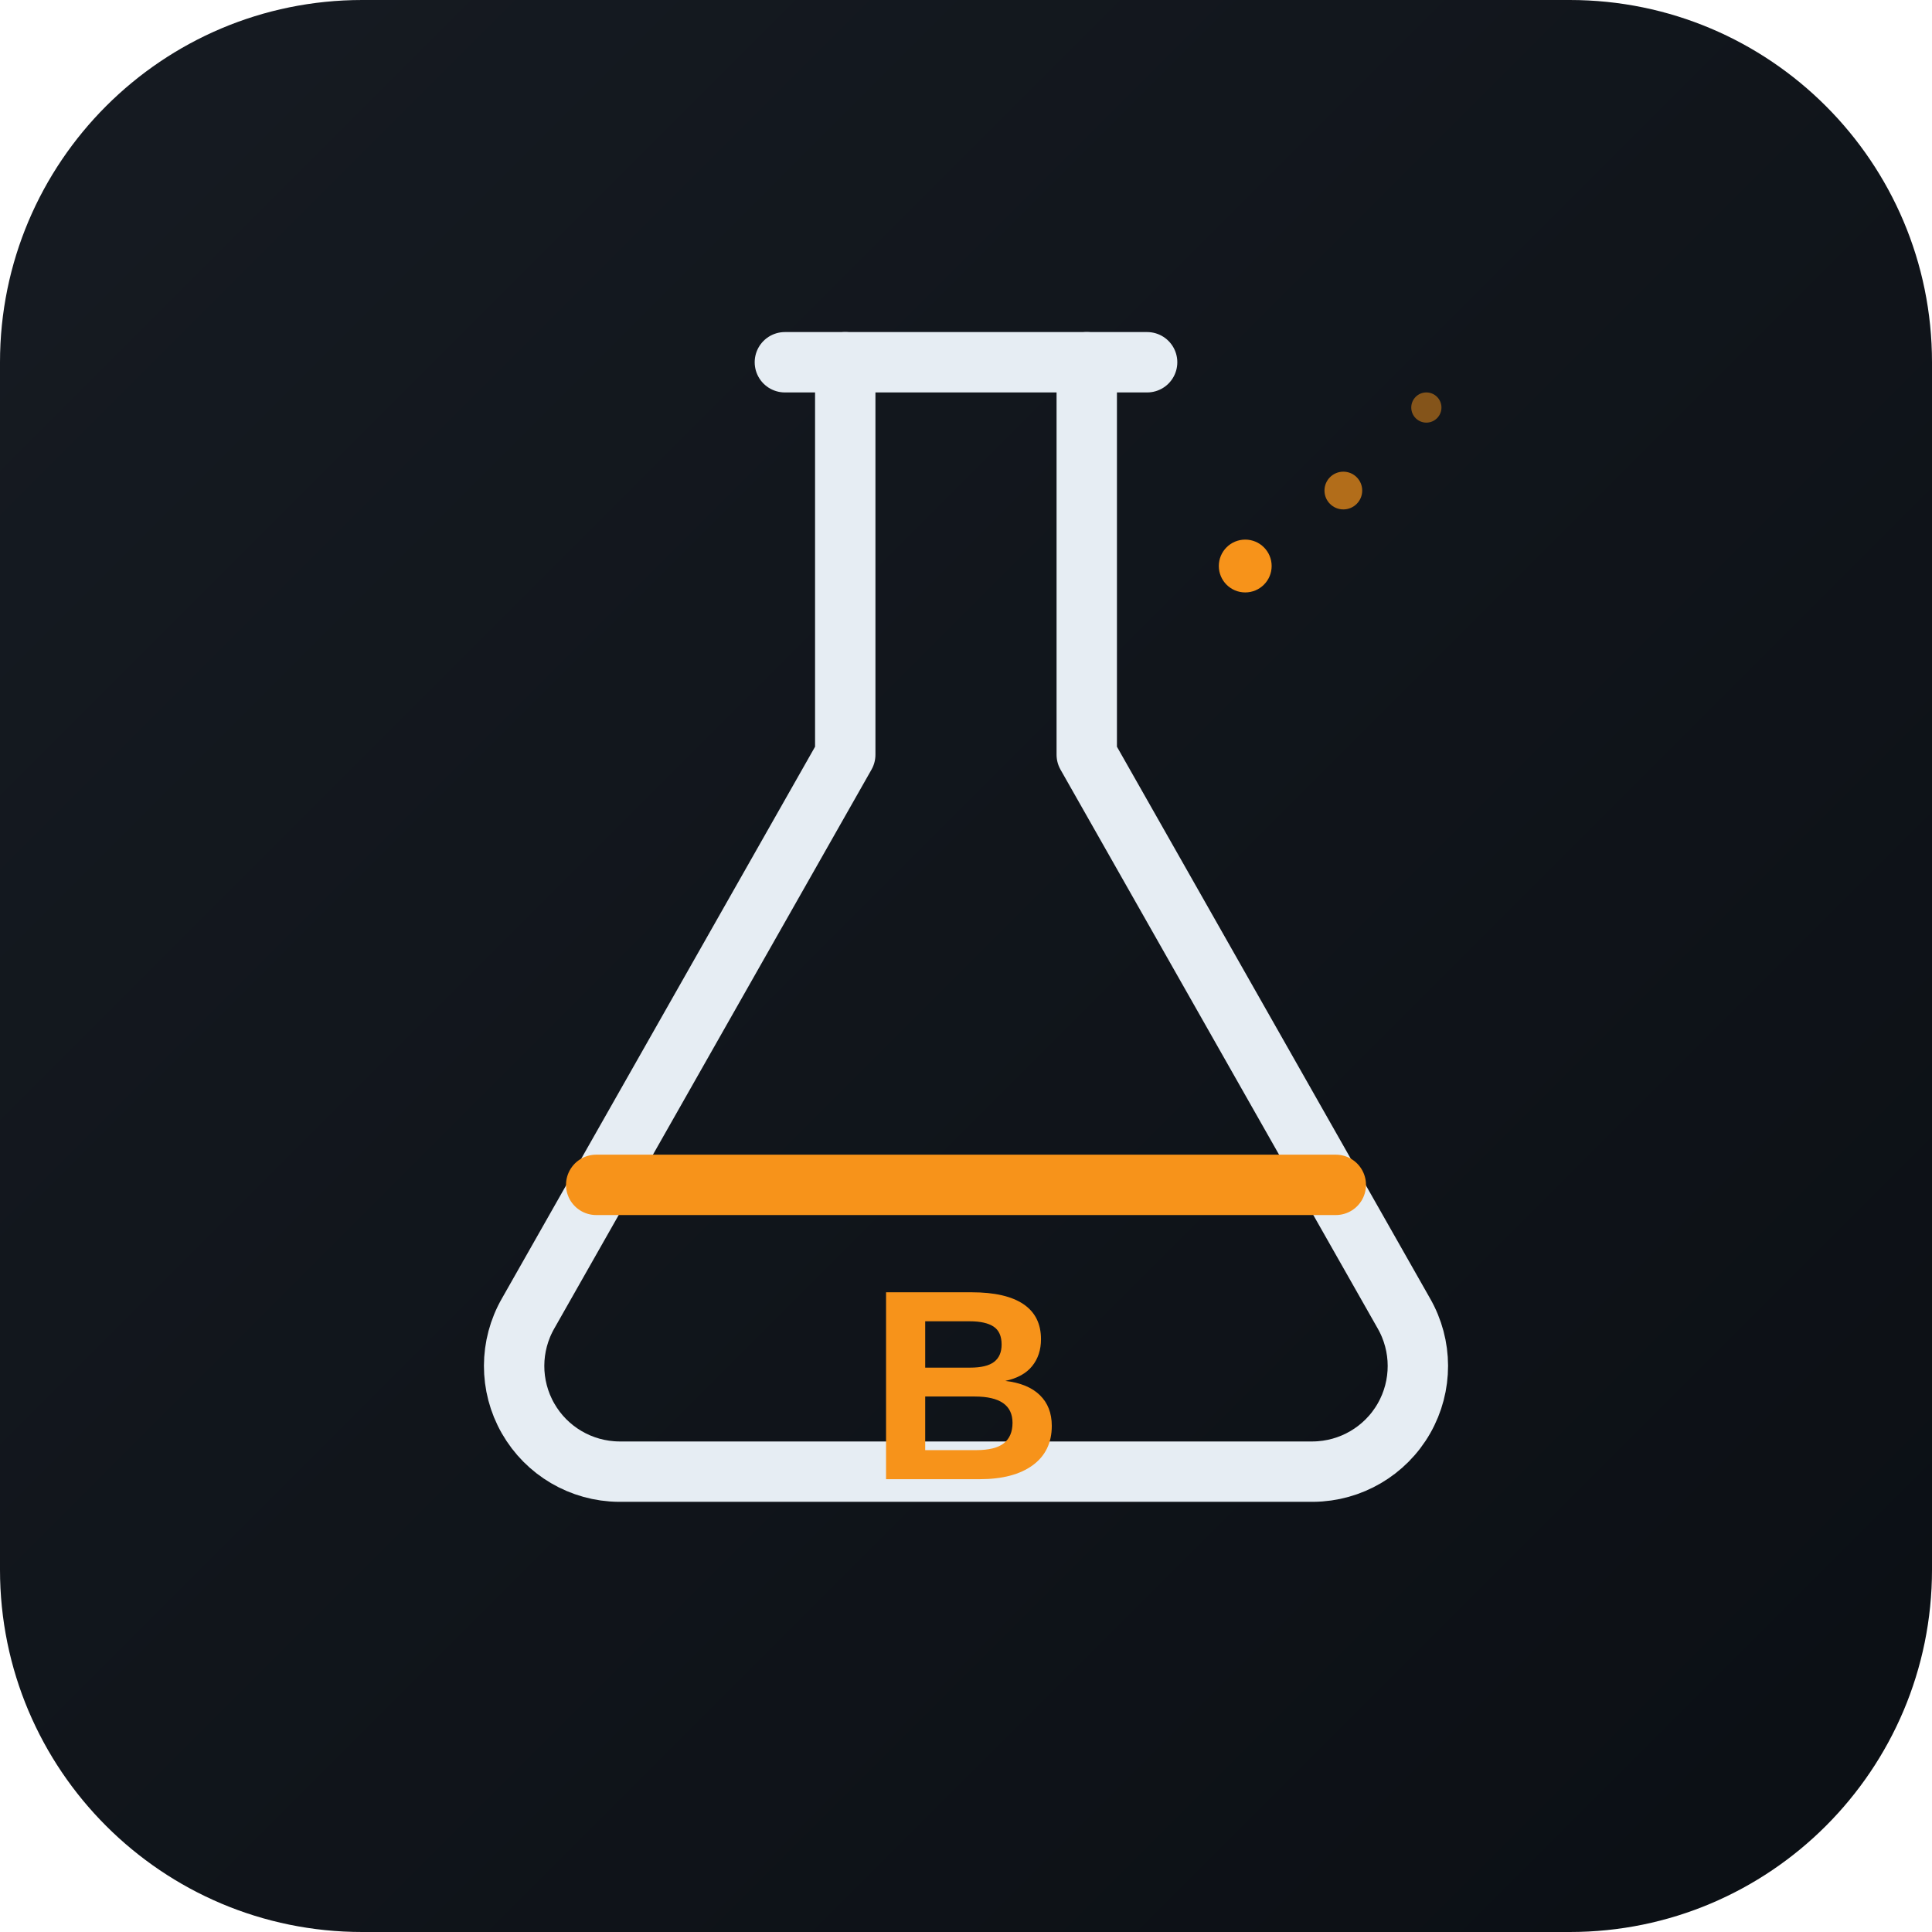
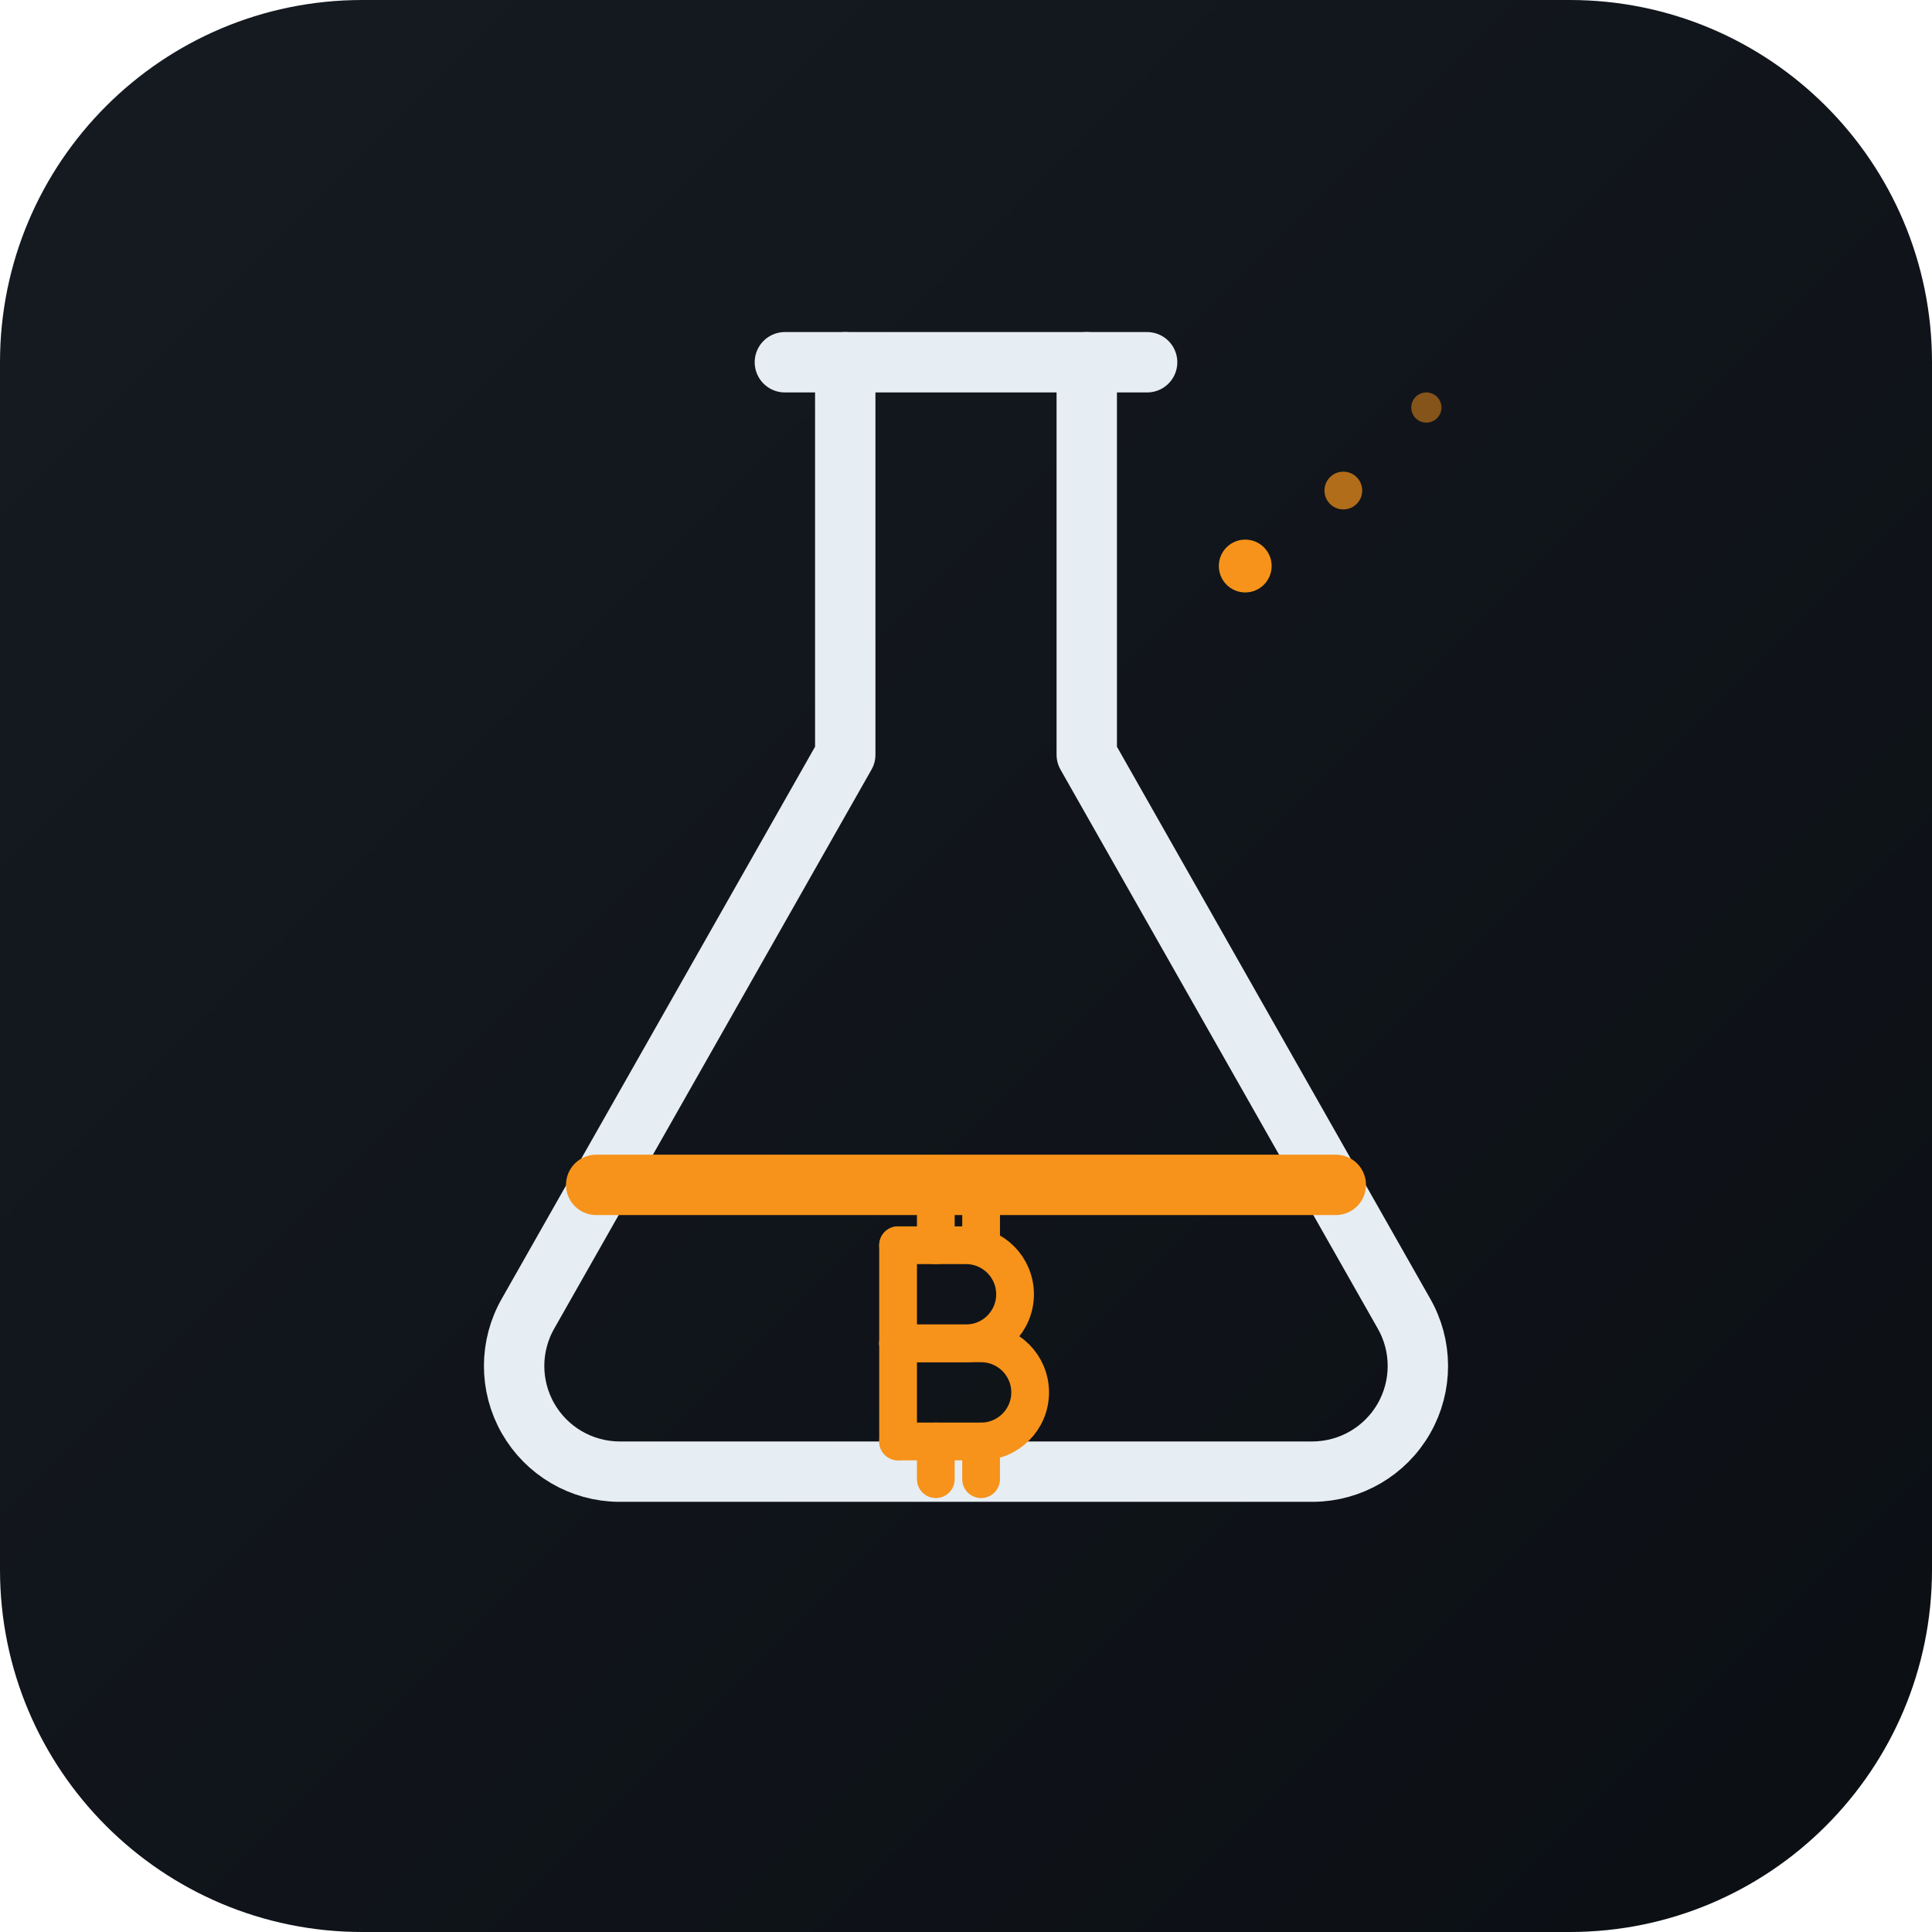
<svg xmlns="http://www.w3.org/2000/svg" viewBox="0 0 512 512" width="512" height="512">
  <defs>
    <linearGradient id="bg" x1="0" y1="0" x2="1" y2="1">
      <stop offset="0" stop-color="#161b22" />
      <stop offset="1" stop-color="#0b0f14" />
    </linearGradient>
  </defs>
  <rect width="512" height="512" rx="96" fill="url(#bg)" />
  <g stroke="#e6edf3" stroke-width="16" stroke-linejoin="round" stroke-linecap="round" fill="none">
    <path d="M208 96 h96" />
    <path d="M224 96 v104 l-84 148 a28 28 0 0 0 24 42 h184 a28 28 0 0 0 24 -42 l-84 -148 v-104" />
  </g>
  <path d="M158 314 h196" stroke="#f7931a" stroke-width="16" stroke-linecap="round" />
-   <g transform="translate(256 366)" fill="#f7931a">
-     <text x="0" y="26" font-family="Arial, Helvetica, sans-serif" font-size="72" font-weight="700" text-anchor="middle">B</text>
+   <g transform="translate(252 356)" fill="none" stroke="#f7931a" stroke-width="10" stroke-linecap="round" stroke-linejoin="round">
+     <path d="M-14 -26 V 26" />
+     <path d="M-14 -26 H 4 a 13 13 0 0 1 0 26 H -14" />
+     <path d="M-14 0 H 8 a 13 13 0 0 1 0 26 H -14" />
+     <path d="M-4 -36 V -26" />
+     <path d="M8 -36 V -26" />
+     <path d="M-4 26 V 36" />
+     <path d="M8 26 V 36" />
  </g>
  <circle cx="330" cy="150" r="7" fill="#f7931a" />
  <circle cx="356" cy="130" r="5" fill="#f7931a" opacity="0.7" />
  <circle cx="378" cy="108" r="4" fill="#f7931a" opacity="0.5" />
</svg>
